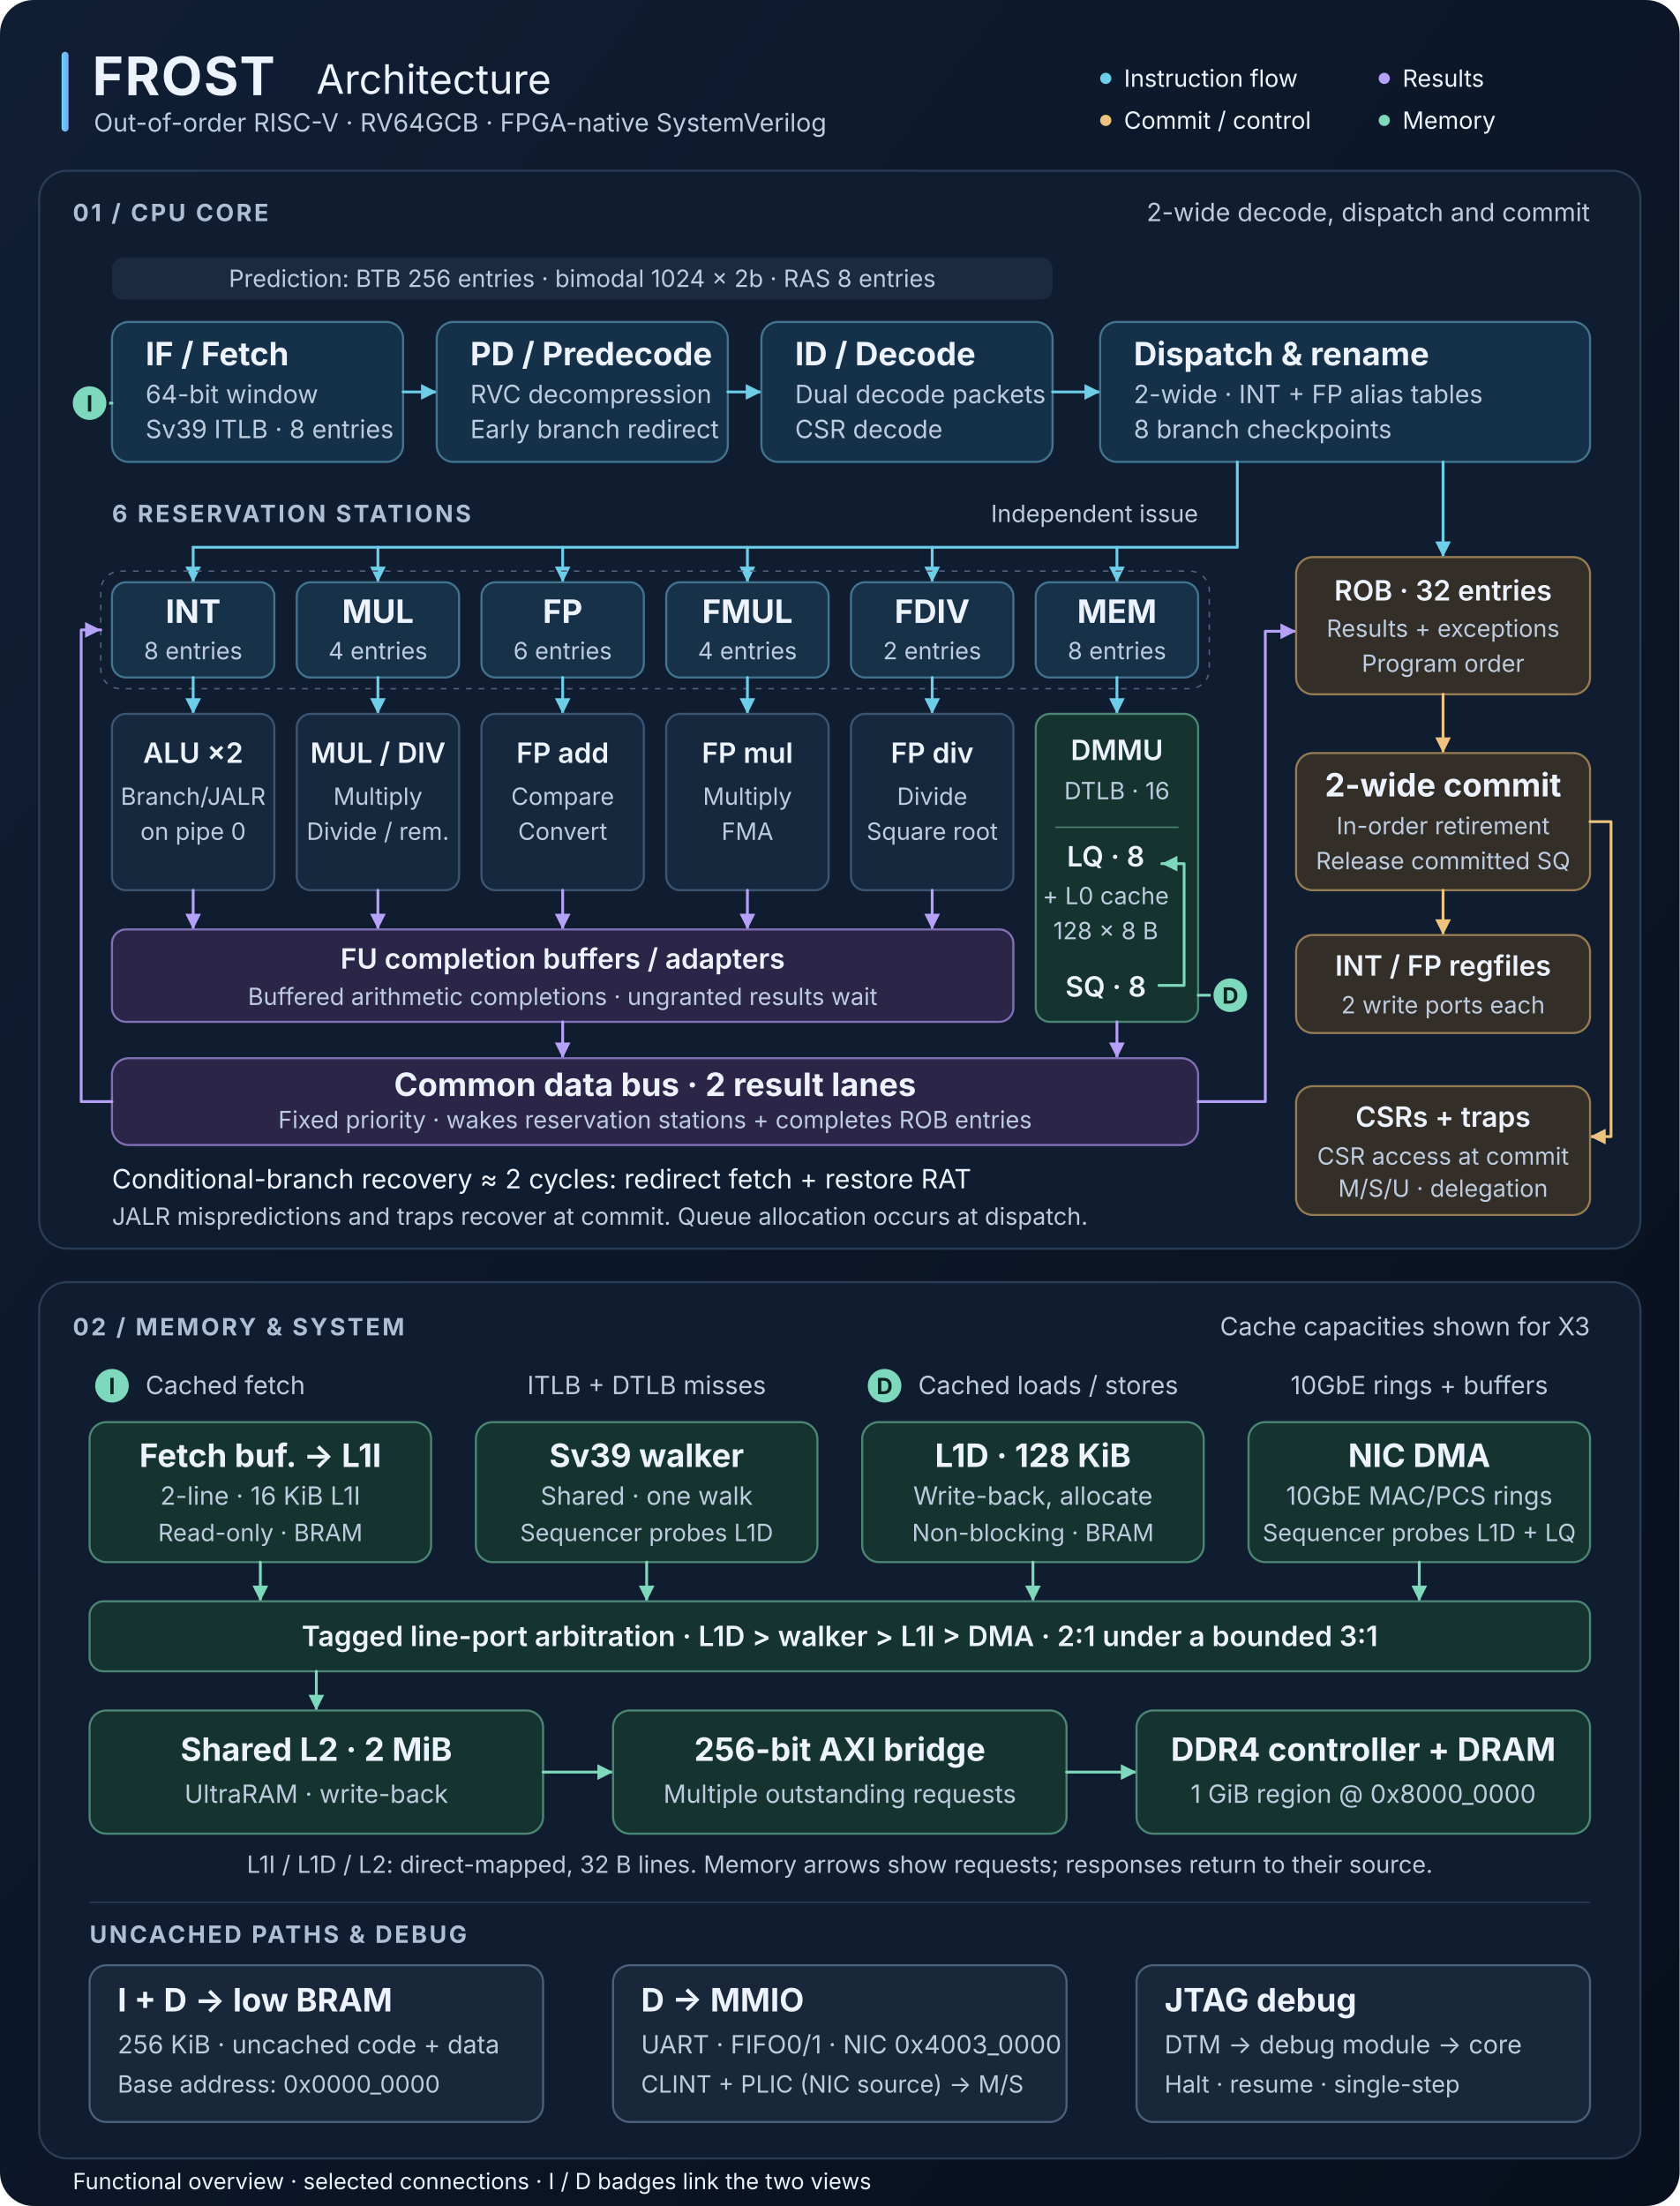
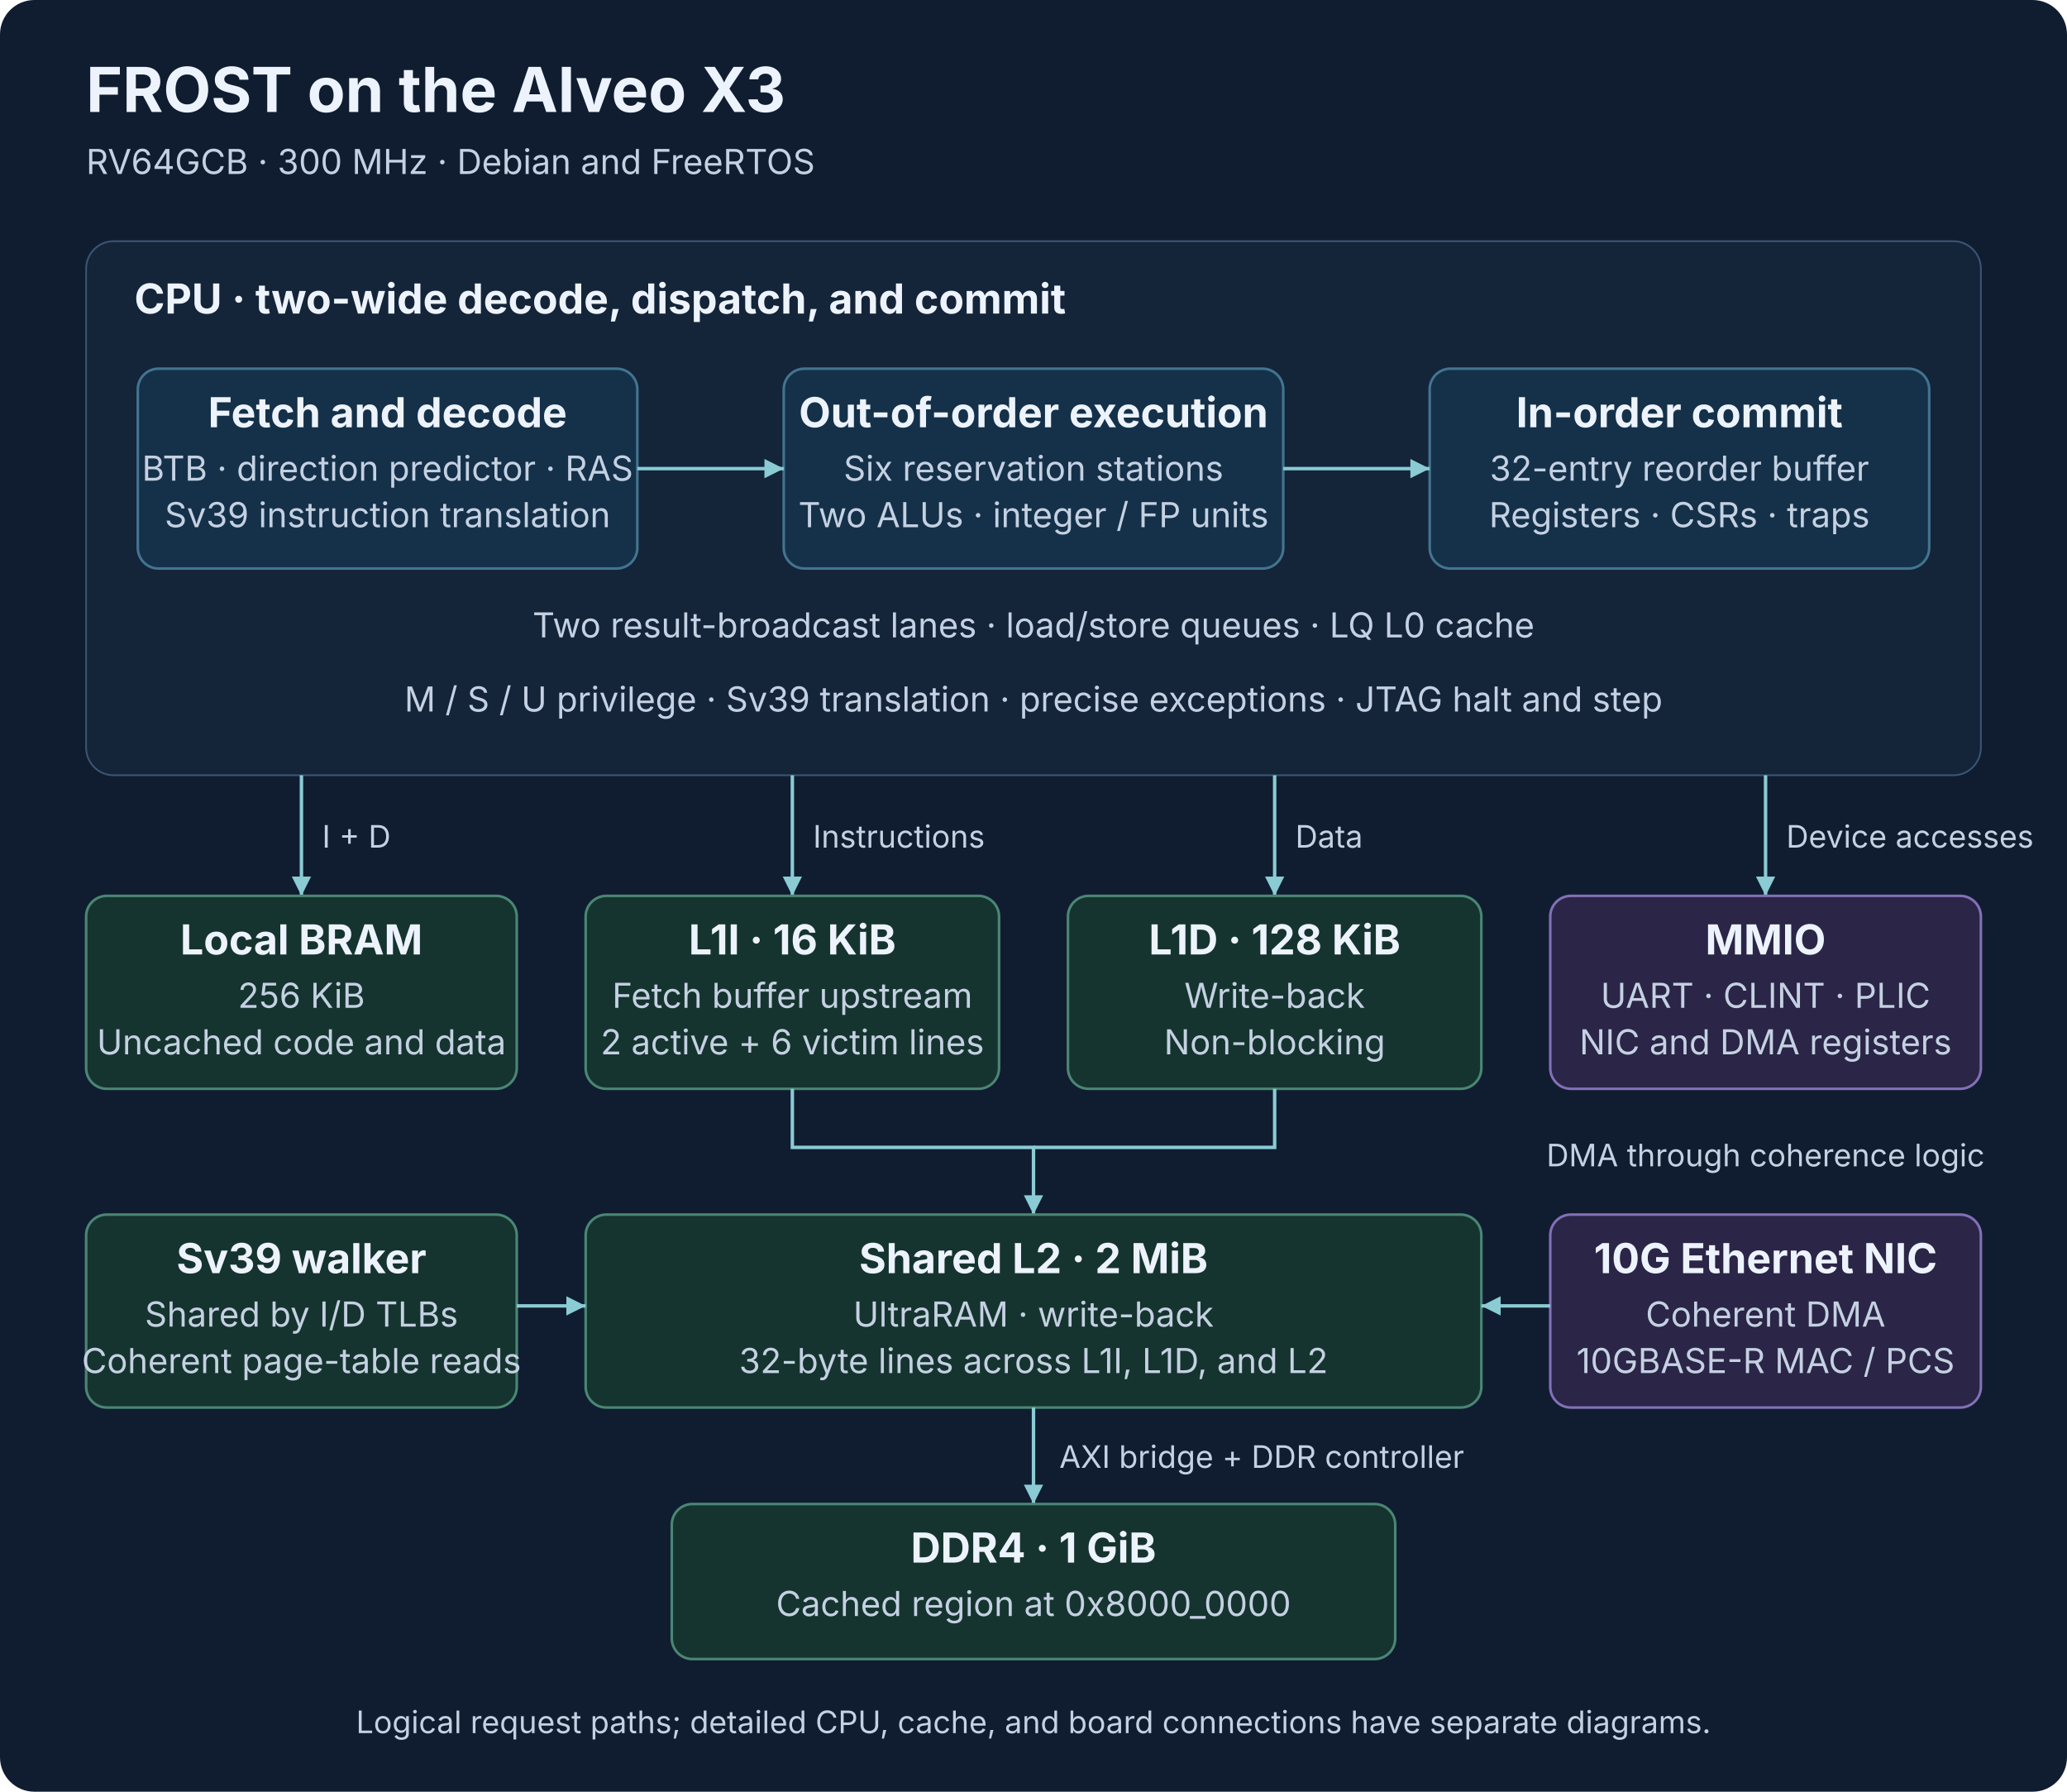
- <svg xmlns="http://www.w3.org/2000/svg" width="1200" height="1576" viewBox="0 0 1200 1576" role="img" aria-labelledby="title desc">
+ <svg xmlns="http://www.w3.org/2000/svg" width="1200" height="1040" viewBox="0 0 1200 1040" role="img" aria-labelledby="title desc">
  <defs>
-     <linearGradient id="background" x2="1" y2="1">
-       <stop stop-color="#101e34" />
-       <stop offset="1" stop-color="#080f1d" />
-     </linearGradient>
-     <linearGradient id="header-accent">
-       <stop stop-color="#62d8ef" />
-       <stop offset="1" stop-color="#7f9cff" />
-     </linearGradient>
-     <marker id="flow-arrow" viewBox="0 0 10 10" refX="9" refY="5" markerWidth="7" markerHeight="7" orient="auto-start-reverse">
-       <path d="M 1 1 L 9 5 L 1 9 Z" fill="#6dcee9" />
-     </marker>
-     <marker id="result-arrow" viewBox="0 0 10 10" refX="9" refY="5" markerWidth="7" markerHeight="7" orient="auto-start-reverse">
-       <path d="M 1 1 L 9 5 L 1 9 Z" fill="#b5a1f8" />
-     </marker>
-     <marker id="commit-arrow" viewBox="0 0 10 10" refX="9" refY="5" markerWidth="7" markerHeight="7" orient="auto-start-reverse">
-       <path d="M 1 1 L 9 5 L 1 9 Z" fill="#edc37d" />
-     </marker>
-     <marker id="memory-arrow" viewBox="0 0 10 10" refX="9" refY="5" markerWidth="7" markerHeight="7" orient="auto-start-reverse">
-       <path d="M 1 1 L 9 5 L 1 9 Z" fill="#7ed8bc" />
+     <marker id="arrow" viewBox="0 0 10 10" refX="9" refY="5" markerWidth="7" markerHeight="7" orient="auto-start-reverse">
+       <path d="M 1 1 L 9 5 L 1 9 Z" fill="#8acbd4" />
    </marker>
    <style>
      text { font-family: -apple-system, BlinkMacSystemFont, "Segoe UI", sans-serif; fill: #edf3fc; }
-       .heading { font-size: 23px; font-weight: 650; }
-       .label { font-size: 20px; font-weight: 600; }
-       .body { font-size: 18px; fill: #bdcbde; }
-       .small { font-size: 17px; fill: #bdcbde; }
-       .section { font-size: 17px; font-weight: 650; letter-spacing: 1.6px; fill: #adbed5; }
-       .center { text-anchor: middle; }
-       .panel { fill: #101d30; stroke: #2b3c55; stroke-width: 1.5; }
-       .front { fill: #153149; stroke: #42748f; stroke-width: 1.5; }
-       .station { fill: #173148; stroke: #42748f; stroke-width: 1.5; }
-       .execution { fill: #16283d; stroke: #3b5573; stroke-width: 1.5; }
-       .result { fill: #2b2547; stroke: #8270b7; stroke-width: 1.5; }
-       .retire { fill: #332e27; stroke: #947b54; stroke-width: 1.5; }
-       .memory { fill: #16342f; stroke: #4b8674; stroke-width: 1.5; }
-       .system { fill: #19273b; stroke: #4b607a; stroke-width: 1.5; }
-       .flow { fill: none; stroke: #6dcee9; stroke-width: 2; stroke-linejoin: round; stroke-linecap: round; }
-       .broadcast { fill: none; stroke: #b5a1f8; stroke-width: 2; stroke-linejoin: round; stroke-linecap: round; }
-       .commit { fill: none; stroke: #edc37d; stroke-width: 2; stroke-linejoin: round; stroke-linecap: round; }
-       .memlink { fill: none; stroke: #7ed8bc; stroke-width: 2; stroke-linejoin: round; stroke-linecap: round; }
-       .port { fill: #7ed8bc; stroke: #101d30; stroke-width: 2; }
-       .port-text { font-size: 16px; font-weight: 750; fill: #0a221c; text-anchor: middle; }
+       .title { font-size: 36px; font-weight: 700; }
+       .heading { font-size: 24px; font-weight: 650; }
+       .body { font-size: 20px; fill: #c4d1e2; }
+       .small { font-size: 18px; fill: #c4d1e2; }
+       .box { stroke-width: 1.5; }
+       .cpu { fill: #153149; stroke: #42748f; }
+       .memory { fill: #16342f; stroke: #4b8674; }
+       .device { fill: #2b2547; stroke: #8270b7; }
+       .link { fill: none; stroke: #8acbd4; stroke-width: 2; marker-end: url(#arrow); }
    </style>
  </defs>
-   <rect width="1200" height="1576" rx="24" fill="url(#background)" />
-   <rect x="44" y="37" width="5" height="57" rx="2.5" fill="url(#header-accent)" />
-   <text x="66" y="68" font-size="38" font-weight="750" letter-spacing="1">FROST</text>
-   <text x="226" y="67" font-size="29" fill="#cbd8eb">Architecture</text>
-   <text x="67" y="94" class="body">Out-of-order RISC-V · RV64GCB · FPGA-native SystemVerilog</text>
-   <g class="small">
-     <circle cx="790" cy="56" r="4" fill="#6dcee9" />
-     <text x="803" y="62">Instruction flow</text>
-     <circle cx="989" cy="56" r="4" fill="#b5a1f8" />
-     <text x="1002" y="62">Results</text>
-     <circle cx="790" cy="86" r="4" fill="#edc37d" />
-     <text x="803" y="92">Commit / control</text>
-     <circle cx="989" cy="86" r="4" fill="#7ed8bc" />
-     <text x="1002" y="92">Memory</text>
-   </g>
-   <rect x="28" y="122" width="1144" height="770" rx="20" class="panel" />
-   <text x="52" y="158" class="section">01 / CPU CORE</text>
-   <text x="1136" y="158" class="body" text-anchor="end">2-wide decode, dispatch and commit</text>
-   <rect x="80" y="184" width="672" height="30" rx="8" fill="#1b2a40" />
-   <text x="416" y="205" class="small center">Prediction: BTB 256 entries · bimodal 1024 × 2b · RAS 8 entries</text>
-   <g id="front-end">
-     <rect x="80" y="230" width="208" height="100" rx="12" class="front" />
-     <text x="104" y="261" class="heading">IF / Fetch</text>
-     <text x="104" y="288" class="body">64-bit window</text>
-     <text x="104" y="313" class="body">Sv39 ITLB · 8 entries</text>
-     <path d="M 288 280 H 312" class="flow" marker-end="url(#flow-arrow)" />
-     <rect x="312" y="230" width="208" height="100" rx="12" class="front" />
-     <text x="336" y="261" class="heading">PD / Predecode</text>
-     <text x="336" y="288" class="body">RVC decompression</text>
-     <text x="336" y="313" class="body">Early branch redirect</text>
-     <path d="M 520 280 H 544" class="flow" marker-end="url(#flow-arrow)" />
-     <rect x="544" y="230" width="208" height="100" rx="12" class="front" />
-     <text x="568" y="261" class="heading">ID / Decode</text>
-     <text x="568" y="288" class="body">Dual decode packets</text>
-     <text x="568" y="313" class="body">CSR decode</text>
-     <path d="M 752 280 H 786" class="flow" marker-end="url(#flow-arrow)" />
-     <rect x="786" y="230" width="350" height="100" rx="12" class="front" />
-     <text x="810" y="261" class="heading">Dispatch &amp; rename</text>
-     <text x="810" y="288" class="body">2-wide · INT + FP alias tables</text>
-     <text x="810" y="313" class="body">8 branch checkpoints</text>
-     <path d="M 80 288 H 65" class="memlink" />
-     <circle cx="64" cy="288" r="13" class="port" />
-     <text x="64" y="294" class="port-text">I</text>
-   </g>
-   <text x="80" y="373" class="section">6 RESERVATION STATIONS</text>
-   <text x="856" y="373" class="small" text-anchor="end">Independent issue</text>
-   <path d="M 884 330 V 391 H 138" class="flow" />
-   <path d="M 1031 330 V 398" class="flow" marker-end="url(#flow-arrow)" />
-   <g class="flow" marker-end="url(#flow-arrow)">
-     <path d="M 138 391 V 416" />
-     <path d="M 270 391 V 416" />
-     <path d="M 402 391 V 416" />
-     <path d="M 534 391 V 416" />
-     <path d="M 666 391 V 416" />
-     <path d="M 798 391 V 416" />
-   </g>
-   <rect x="72" y="408" width="792" height="84" rx="14" fill="none" stroke="#54617c" stroke-dasharray="4 5" />
-   <g id="reservation-stations" class="center">
-     <rect x="80" y="416" width="116" height="68" rx="10" class="station" />
-     <text x="138" y="445" class="heading">INT</text>
-     <text x="138" y="471" class="small">8 entries</text>
-     <rect x="212" y="416" width="116" height="68" rx="10" class="station" />
-     <text x="270" y="445" class="heading">MUL</text>
-     <text x="270" y="471" class="small">4 entries</text>
-     <rect x="344" y="416" width="116" height="68" rx="10" class="station" />
-     <text x="402" y="445" class="heading">FP</text>
-     <text x="402" y="471" class="small">6 entries</text>
-     <rect x="476" y="416" width="116" height="68" rx="10" class="station" />
-     <text x="534" y="445" class="heading">FMUL</text>
-     <text x="534" y="471" class="small">4 entries</text>
-     <rect x="608" y="416" width="116" height="68" rx="10" class="station" />
-     <text x="666" y="445" class="heading">FDIV</text>
-     <text x="666" y="471" class="small">2 entries</text>
-     <rect x="740" y="416" width="116" height="68" rx="10" class="station" />
-     <text x="798" y="445" class="heading">MEM</text>
-     <text x="798" y="471" class="small">8 entries</text>
-   </g>
-   <g class="flow" marker-end="url(#flow-arrow)">
-     <path d="M 138 484 V 510" />
-     <path d="M 270 484 V 510" />
-     <path d="M 402 484 V 510" />
-     <path d="M 534 484 V 510" />
-     <path d="M 666 484 V 510" />
-     <path d="M 798 484 V 510" />
-   </g>
-   <g id="execution" class="center">
-     <rect x="80" y="510" width="116" height="126" rx="10" class="execution" />
-     <text x="138" y="545" class="label">ALU ×2</text>
-     <text x="138" y="575" class="small">Branch/JALR</text>
-     <text x="138" y="600" class="small">on pipe 0</text>
-     <rect x="212" y="510" width="116" height="126" rx="10" class="execution" />
-     <text x="270" y="545" class="label">MUL / DIV</text>
-     <text x="270" y="575" class="small">Multiply</text>
-     <text x="270" y="600" class="small">Divide / rem.</text>
-     <rect x="344" y="510" width="116" height="126" rx="10" class="execution" />
-     <text x="402" y="545" class="label">FP add</text>
-     <text x="402" y="575" class="small">Compare</text>
-     <text x="402" y="600" class="small">Convert</text>
-     <rect x="476" y="510" width="116" height="126" rx="10" class="execution" />
-     <text x="534" y="545" class="label">FP mul</text>
-     <text x="534" y="575" class="small">Multiply</text>
-     <text x="534" y="600" class="small">FMA</text>
-     <rect x="608" y="510" width="116" height="126" rx="10" class="execution" />
-     <text x="666" y="545" class="label">FP div</text>
-     <text x="666" y="575" class="small">Divide</text>
-     <text x="666" y="600" class="small">Square root</text>
-     <rect x="740" y="510" width="116" height="220" rx="10" class="memory" />
-     <text x="798" y="543" class="label">DMMU</text>
-     <text x="798" y="571" class="small">DTLB · 16</text>
-     <path d="M 754 591 H 842" stroke="#4b8674" />
-     <text x="790" y="619" class="label">LQ · 8</text>
-     <text x="790" y="646" class="small">+ L0 cache</text>
-     <text x="790" y="671" class="small">128 × 8 B</text>
-     <text x="790" y="712" class="label">SQ · 8</text>
-     <path d="M 828 704 H 846 V 617 H 830" class="memlink" marker-end="url(#memory-arrow)" />
-   </g>
-   <path d="M 856 711 H 879" class="memlink" />
-   <circle cx="879" cy="711" r="13" class="port" />
-   <text x="879" y="717" class="port-text">D</text>
-   <g class="broadcast" marker-end="url(#result-arrow)">
-     <path d="M 138 636 V 664" />
-     <path d="M 270 636 V 664" />
-     <path d="M 402 636 V 664" />
-     <path d="M 534 636 V 664" />
-     <path d="M 666 636 V 664" />
-   </g>
-   <rect x="80" y="664" width="644" height="66" rx="10" class="result" />
-   <text x="402" y="692" class="label center">FU completion buffers / adapters</text>
-   <text x="402" y="718" class="small center">Buffered arithmetic completions · ungranted results wait</text>
-   <path d="M 402 730 V 756" class="broadcast" marker-end="url(#result-arrow)" />
-   <path d="M 798 730 V 756" class="broadcast" marker-end="url(#result-arrow)" />
-   <rect x="80" y="756" width="776" height="62" rx="12" class="result" />
-   <text x="468" y="783" class="heading center">Common data bus · 2 result lanes</text>
-   <text x="468" y="806" class="small center">Fixed priority · wakes reservation stations + completes ROB entries</text>
-   <path d="M 80 787 H 58 V 450 H 72" class="broadcast" marker-end="url(#result-arrow)" />
-   <path d="M 856 787 H 904 V 451 H 926" class="broadcast" marker-end="url(#result-arrow)" />
-   <g id="retirement" class="center">
-     <rect x="926" y="398" width="210" height="98" rx="12" class="retire" />
-     <text x="1031" y="429" class="label">ROB · 32 entries</text>
-     <text x="1031" y="455" class="small">Results + exceptions</text>
-     <text x="1031" y="480" class="small">Program order</text>
-     <path d="M 1031 496 V 538" class="commit" marker-end="url(#commit-arrow)" />
-     <rect x="926" y="538" width="210" height="98" rx="12" class="retire" />
-     <text x="1031" y="569" class="heading">2-wide commit</text>
-     <text x="1031" y="596" class="small">In-order retirement</text>
-     <text x="1031" y="621" class="small">Release committed SQ</text>
-     <path d="M 1031 636 V 668" class="commit" marker-end="url(#commit-arrow)" />
-     <rect x="926" y="668" width="210" height="70" rx="12" class="retire" />
-     <text x="1031" y="697" class="label">INT / FP regfiles</text>
-     <text x="1031" y="724" class="small">2 write ports each</text>
-     <path d="M 1136 587 H 1151 V 812 H 1136" class="commit" marker-end="url(#commit-arrow)" />
-     <rect x="926" y="776" width="210" height="92" rx="12" class="retire" />
-     <text x="1031" y="805" class="label">CSRs + traps</text>
-     <text x="1031" y="832" class="small">CSR access at commit</text>
-     <text x="1031" y="855" class="small">M/S/U · delegation</text>
-   </g>
-   <text x="80" y="849" font-size="19" fill="#edc37d">Conditional-branch recovery ≈ 2 cycles: redirect fetch + restore RAT</text>
-   <text x="80" y="875" class="small">JALR mispredictions and traps recover at commit. Queue allocation occurs at dispatch.</text>
-   <rect x="28" y="916" width="1144" height="626" rx="20" class="panel" />
-   <text x="52" y="954" class="section">02 / MEMORY &amp; SYSTEM</text>
-   <text x="1136" y="954" class="body" text-anchor="end">Cache capacities shown for X3</text>
-   <circle cx="80" cy="990" r="13" class="port" />
-   <text x="80" y="996" class="port-text">I</text>
-   <text x="104" y="996" class="body">Cached fetch</text>
-   <text x="462" y="996" class="body center">ITLB + DTLB misses</text>
-   <circle cx="632" cy="990" r="13" class="port" />
-   <text x="632" y="996" class="port-text">D</text>
-   <text x="656" y="996" class="body">Cached loads / stores</text>
-   <text x="1014" y="996" class="body center">10GbE rings + buffers</text>
-   <g id="l1-and-walker" class="center">
-     <rect x="64" y="1016" width="244" height="100" rx="12" class="memory" />
-     <text x="186" y="1048" class="heading">Fetch buf. → L1I</text>
-     <text x="186" y="1075" class="body">2-line · 16 KiB L1I</text>
-     <text x="186" y="1101" class="small">Read-only · BRAM</text>
-     <rect x="340" y="1016" width="244" height="100" rx="12" class="memory" />
-     <text x="462" y="1048" class="heading">Sv39 walker</text>
-     <text x="462" y="1075" class="body">Shared · one walk</text>
-     <text x="462" y="1101" class="small">Sequencer probes L1D</text>
-     <rect x="616" y="1016" width="244" height="100" rx="12" class="memory" />
-     <text x="738" y="1048" class="heading">L1D · 128 KiB</text>
-     <text x="738" y="1075" class="body">Write-back, allocate</text>
-     <text x="738" y="1101" class="small">Non-blocking · BRAM</text>
-     <rect x="892" y="1016" width="244" height="100" rx="12" class="memory" />
-     <text x="1014" y="1048" class="heading">NIC DMA</text>
-     <text x="1014" y="1075" class="body">10GbE MAC/PCS rings</text>
-     <text x="1014" y="1101" class="small">Sequencer probes L1D + LQ</text>
-   </g>
-   <g class="memlink" marker-end="url(#memory-arrow)">
-     <path d="M 186 1116 V 1144" />
-     <path d="M 462 1116 V 1144" />
-     <path d="M 738 1116 V 1144" />
-     <path d="M 1014 1116 V 1144" />
-   </g>
-   <rect x="64" y="1144" width="1072" height="50" rx="10" class="memory" />
-   <text x="600" y="1176" class="label center">Tagged line-port arbitration · L1D &gt; walker &gt; L1I &gt; DMA · 2:1 under a bounded 3:1</text>
-   <path d="M 226 1194 V 1222" class="memlink" marker-end="url(#memory-arrow)" />
-   <g id="l2-and-ddr" class="center">
-     <rect x="64" y="1222" width="324" height="88" rx="12" class="memory" />
-     <text x="226" y="1258" class="heading">Shared L2 · 2 MiB</text>
-     <text x="226" y="1288" class="body">UltraRAM · write-back</text>
-     <path d="M 388 1266 H 438" class="memlink" marker-end="url(#memory-arrow)" />
-     <rect x="438" y="1222" width="324" height="88" rx="12" class="memory" />
-     <text x="600" y="1258" class="heading">256-bit AXI bridge</text>
-     <text x="600" y="1288" class="body">Multiple outstanding requests</text>
-     <path d="M 762 1266 H 812" class="memlink" marker-end="url(#memory-arrow)" />
-     <rect x="812" y="1222" width="324" height="88" rx="12" class="memory" />
-     <text x="974" y="1258" class="heading">DDR4 controller + DRAM</text>
-     <text x="974" y="1288" class="body">1 GiB region @ 0x8000_0000</text>
-   </g>
-   <text x="600" y="1338" class="small center">L1I / L1D / L2: direct-mapped, 32 B lines. Memory arrows show requests; responses return to their source.</text>
-   <path d="M 64 1359 H 1136" stroke="#2b3c55" />
-   <text x="64" y="1388" class="section">UNCACHED PATHS &amp; DEBUG</text>
-   <g id="system-services">
-     <rect x="64" y="1404" width="324" height="112" rx="12" class="system" />
-     <text x="84" y="1437" class="heading">I + D → low BRAM</text>
-     <text x="84" y="1467" class="body">256 KiB · uncached code + data</text>
-     <text x="84" y="1495" class="small">Base address: 0x0000_0000</text>
-     <rect x="438" y="1404" width="324" height="112" rx="12" class="system" />
-     <text x="458" y="1437" class="heading">D → MMIO</text>
-     <text x="458" y="1467" class="body">UART · FIFO0/1 · NIC 0x4003_0000</text>
-     <text x="458" y="1495" class="small">CLINT + PLIC (NIC source) → M/S</text>
-     <rect x="812" y="1404" width="324" height="112" rx="12" class="system" />
-     <text x="832" y="1437" class="heading">JTAG debug</text>
-     <text x="832" y="1467" class="body">DTM → debug module → core</text>
-     <text x="832" y="1495" class="small">Halt · resume · single-step</text>
-   </g>
-   <text x="52" y="1564" font-size="16" fill="#a9bad0">Functional overview · selected connections · I / D badges link the two views</text>
+   <rect width="1200" height="1040" rx="20" fill="#101d30" />
+   <text x="50" y="65" class="title">FROST on the Alveo X3</text>
+   <text x="50" y="101" class="body">RV64GCB · 300 MHz · Debian and FreeRTOS</text>
+   <rect x="50" y="140" width="1100" height="310" rx="16" fill="#142439" stroke="#3b5573" />
+   <text x="78" y="182" class="heading">CPU · two-wide decode, dispatch, and commit</text>
+   <rect x="80" y="214" width="290" height="116" rx="12" class="box cpu" />
+   <text x="225.0" y="248" class="heading" text-anchor="middle">Fetch and decode</text>
+   <text x="225.0" y="279" class="body" text-anchor="middle">BTB · direction predictor · RAS</text>
+   <text x="225.0" y="306" class="body" text-anchor="middle">Sv39 instruction translation</text>
+   <rect x="455" y="214" width="290" height="116" rx="12" class="box cpu" />
+   <text x="600.0" y="248" class="heading" text-anchor="middle">Out-of-order execution</text>
+   <text x="600.0" y="279" class="body" text-anchor="middle">Six reservation stations</text>
+   <text x="600.0" y="306" class="body" text-anchor="middle">Two ALUs · integer / FP units</text>
+   <rect x="830" y="214" width="290" height="116" rx="12" class="box cpu" />
+   <text x="975.0" y="248" class="heading" text-anchor="middle">In-order commit</text>
+   <text x="975.0" y="279" class="body" text-anchor="middle">32-entry reorder buffer</text>
+   <text x="975.0" y="306" class="body" text-anchor="middle">Registers · CSRs · traps</text>
+   <path d="M 370 272 H 455" class="link" />
+   <path d="M 745 272 H 830" class="link" />
+   <text x="600" y="370" class="body" text-anchor="middle">Two result-broadcast lanes · load/store queues · LQ L0 cache</text>
+   <text x="600" y="413" class="body" text-anchor="middle">M / S / U privilege · Sv39 translation · precise exceptions · JTAG halt and step</text>
+   <path d="M 175 450 V 520" class="link" />
+   <text x="187" y="492" class="small">I + D</text>
+   <path d="M 460 450 V 520" class="link" />
+   <text x="472" y="492" class="small">Instructions</text>
+   <path d="M 740 450 V 520" class="link" />
+   <text x="752" y="492" class="small">Data</text>
+   <path d="M 1025 450 V 520" class="link" />
+   <text x="1037" y="492" class="small">Device accesses</text>
+   <rect x="50" y="520" width="250" height="112" rx="12" class="box memory" />
+   <text x="175.0" y="554" class="heading" text-anchor="middle">Local BRAM</text>
+   <text x="175.0" y="585" class="body" text-anchor="middle">256 KiB</text>
+   <text x="175.0" y="612" class="body" text-anchor="middle">Uncached code and data</text>
+   <rect x="340" y="520" width="240" height="112" rx="12" class="box memory" />
+   <text x="460.0" y="554" class="heading" text-anchor="middle">L1I · 16 KiB</text>
+   <text x="460.0" y="585" class="body" text-anchor="middle">Fetch buffer upstream</text>
+   <text x="460.0" y="612" class="body" text-anchor="middle">2 active + 6 victim lines</text>
+   <rect x="620" y="520" width="240" height="112" rx="12" class="box memory" />
+   <text x="740.0" y="554" class="heading" text-anchor="middle">L1D · 128 KiB</text>
+   <text x="740.0" y="585" class="body" text-anchor="middle">Write-back</text>
+   <text x="740.0" y="612" class="body" text-anchor="middle">Non-blocking</text>
+   <rect x="900" y="520" width="250" height="112" rx="12" class="box device" />
+   <text x="1025.0" y="554" class="heading" text-anchor="middle">MMIO</text>
+   <text x="1025.0" y="585" class="body" text-anchor="middle">UART · CLINT · PLIC</text>
+   <text x="1025.0" y="612" class="body" text-anchor="middle">NIC and DMA registers</text>
+   <path d="M 460 632 V 666 H 600 V 705" class="link" />
+   <path d="M 740 632 V 666 H 600" fill="none" stroke="#8acbd4" stroke-width="2" />
+   <rect x="50" y="705" width="250" height="112" rx="12" class="box memory" />
+   <text x="175.0" y="739" class="heading" text-anchor="middle">Sv39 walker</text>
+   <text x="175.0" y="770" class="body" text-anchor="middle">Shared by I/D TLBs</text>
+   <text x="175.0" y="797" class="body" text-anchor="middle">Coherent page-table reads</text>
+   <rect x="340" y="705" width="520" height="112" rx="12" class="box memory" />
+   <text x="600.0" y="739" class="heading" text-anchor="middle">Shared L2 · 2 MiB</text>
+   <text x="600.0" y="770" class="body" text-anchor="middle">UltraRAM · write-back</text>
+   <text x="600.0" y="797" class="body" text-anchor="middle">32-byte lines across L1I, L1D, and L2</text>
+   <rect x="900" y="705" width="250" height="112" rx="12" class="box device" />
+   <text x="1025.0" y="739" class="heading" text-anchor="middle">10G Ethernet NIC</text>
+   <text x="1025.0" y="770" class="body" text-anchor="middle">Coherent DMA</text>
+   <text x="1025.0" y="797" class="body" text-anchor="middle">10GBASE-R MAC / PCS</text>
+   <path d="M 300 758 H 340" class="link" />
+   <path d="M 900 758 H 860" class="link" />
+   <text x="1025" y="677" class="small" text-anchor="middle">DMA through coherence logic</text>
+   <path d="M 600 817 V 873" class="link" />
+   <text x="615" y="852" class="small">AXI bridge + DDR controller</text>
+   <rect x="390" y="873" width="420" height="90" rx="12" class="box memory" />
+   <text x="600.0" y="907" class="heading" text-anchor="middle">DDR4 · 1 GiB</text>
+   <text x="600.0" y="938" class="body" text-anchor="middle">Cached region at 0x8000_0000</text>
+   <text x="600" y="1006" class="small" text-anchor="middle">Logical request paths; detailed CPU, cache, and board connections have separate diagrams.</text>
</svg>
